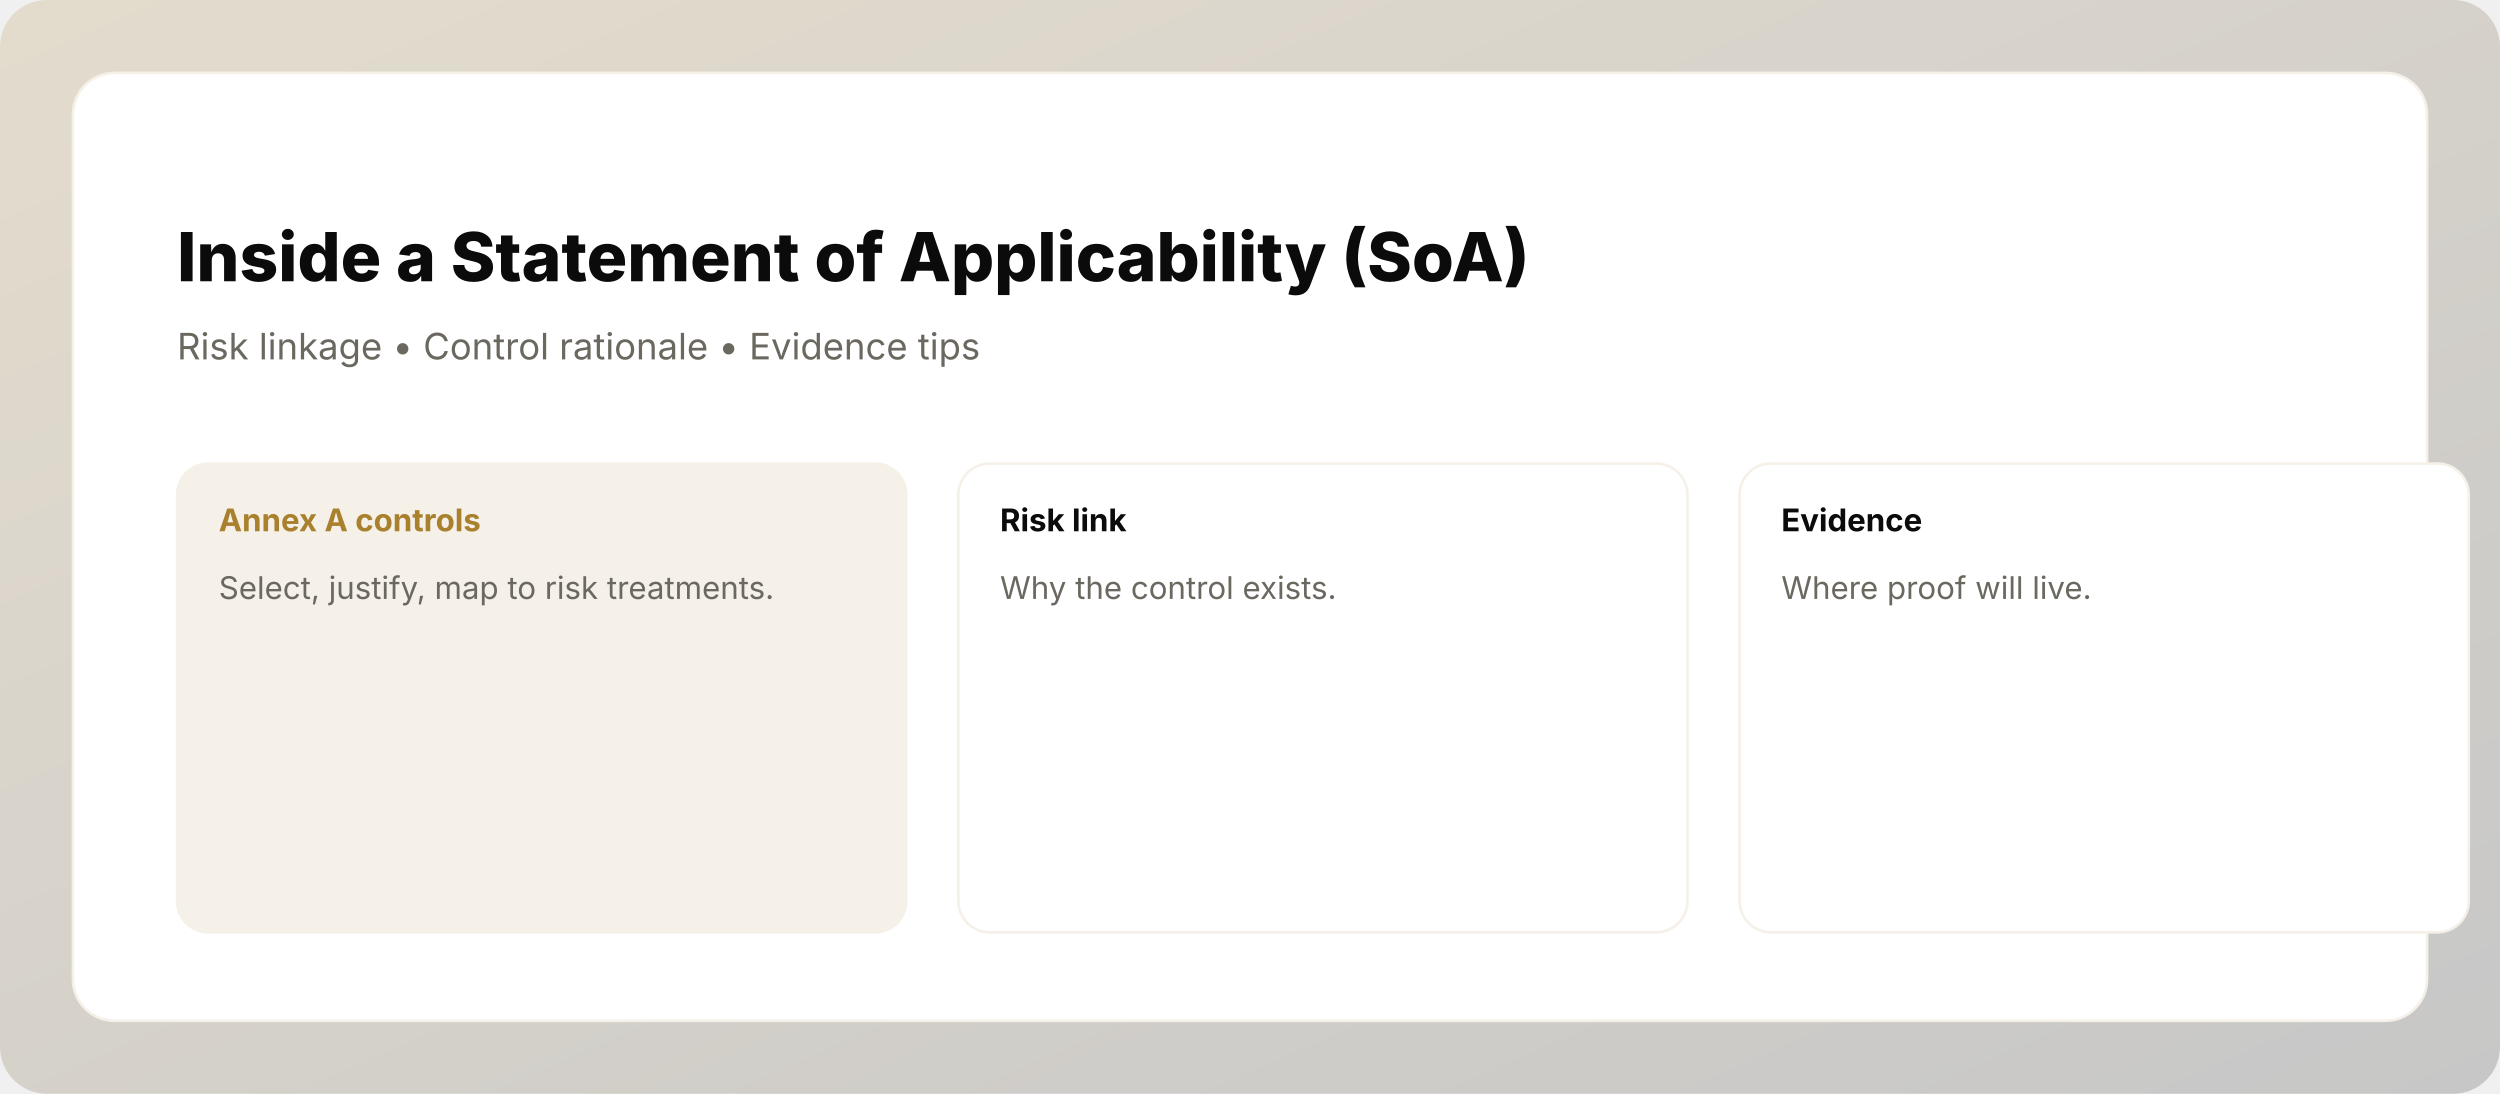
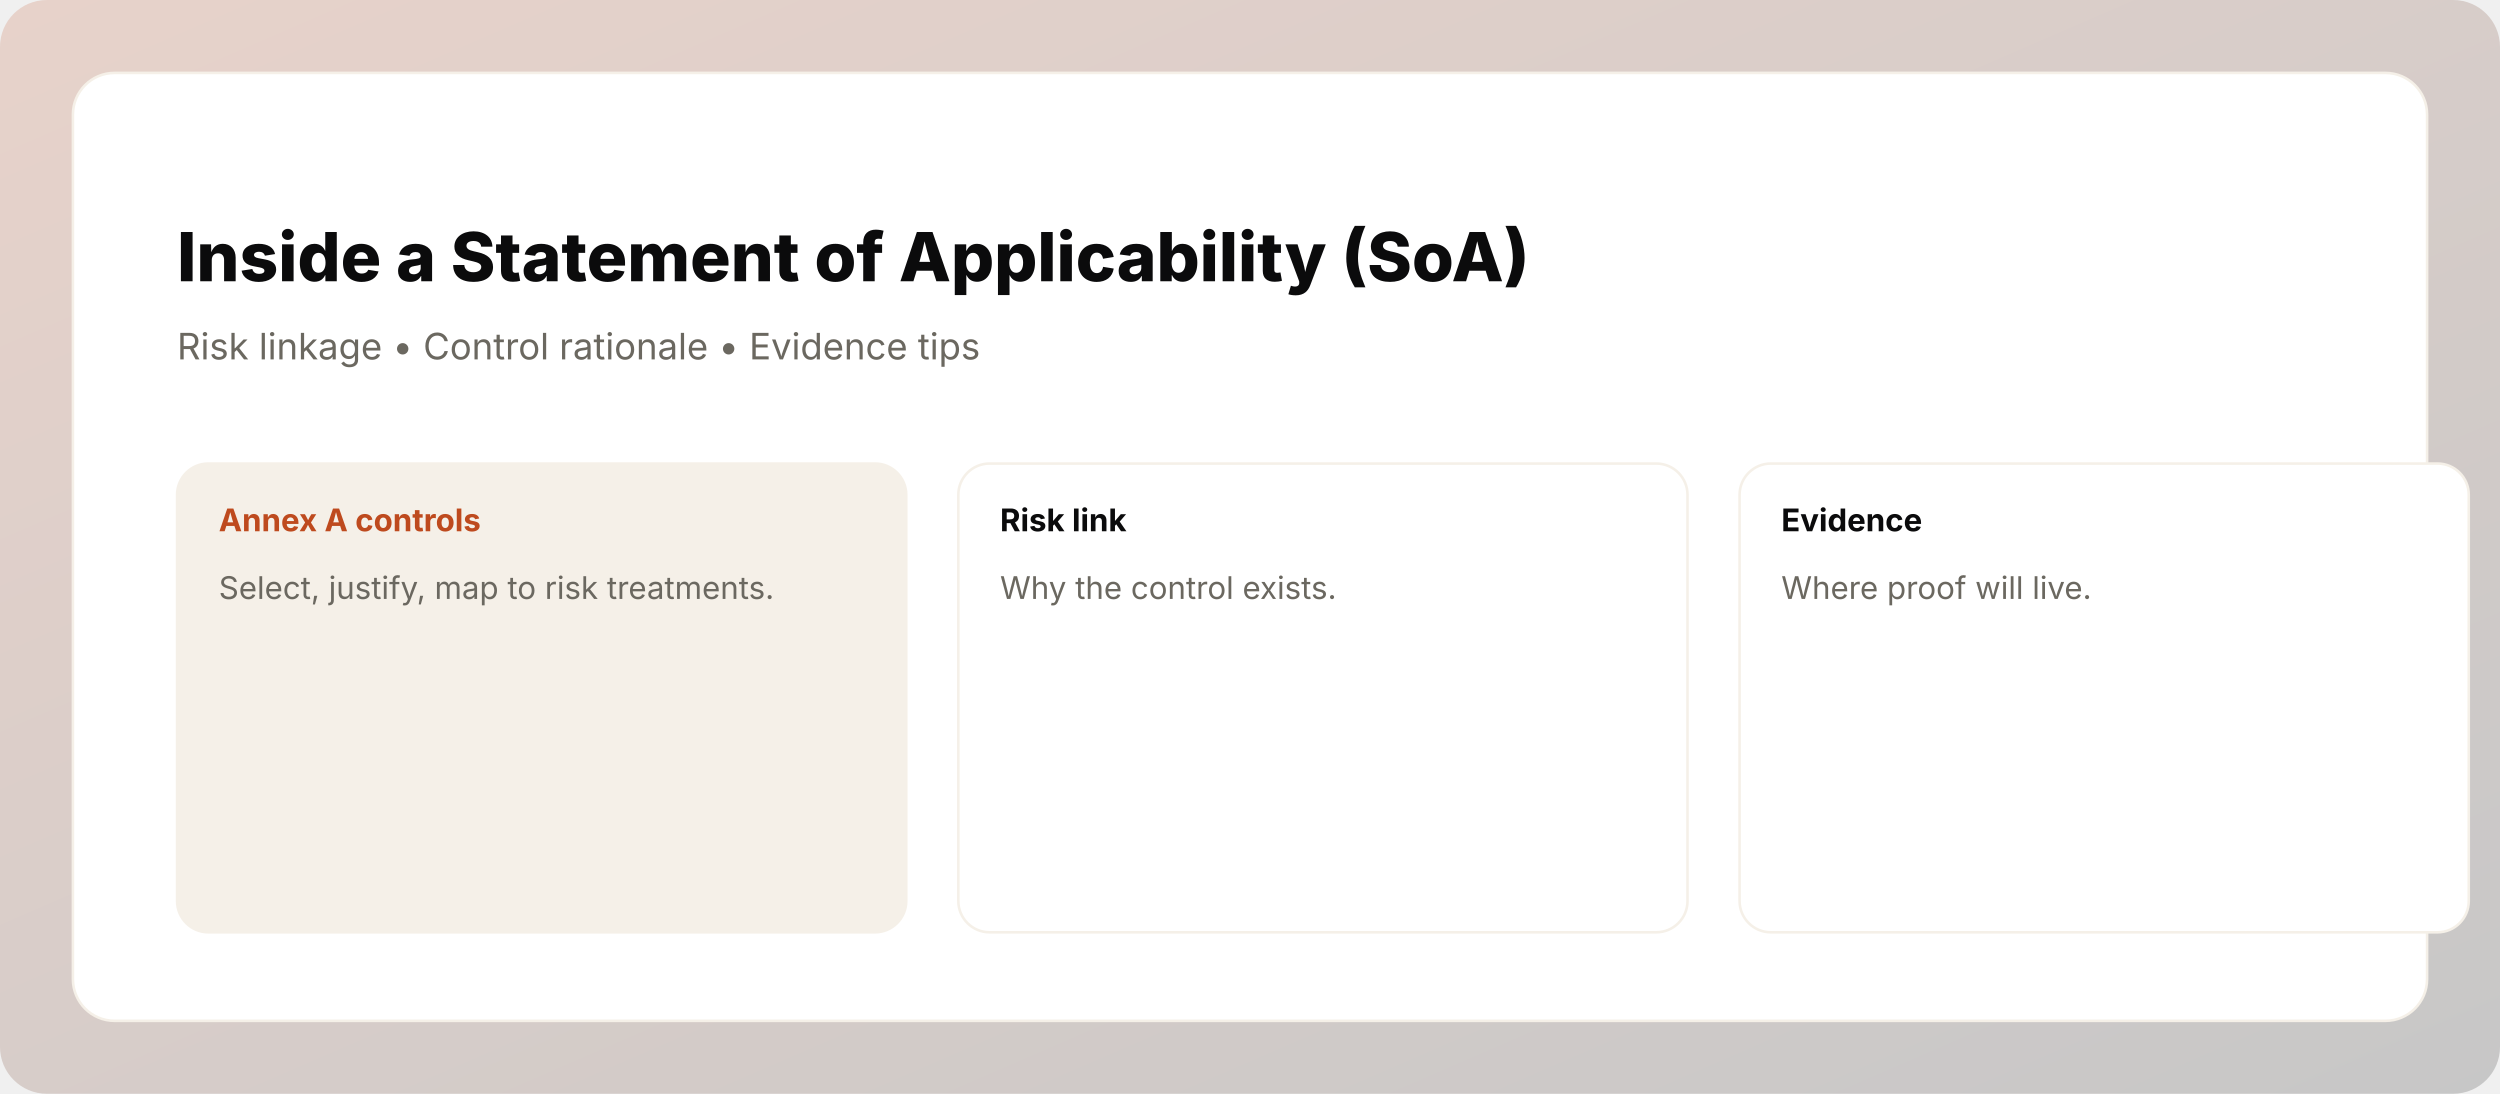
<svg xmlns="http://www.w3.org/2000/svg" viewBox="0 0 960 420">
  <defs>
    <linearGradient id="g" x1="0" y="0" x2="1" y2="1">
-       <stop offset="0" stop-color="#A9812E" stop-opacity=".18" />
+       <stop offset="0" stop-color="#BE4A1E" stop-opacity=".18" />
      <stop offset="1" stop-color="#0B0B0C" stop-opacity=".18" />
    </linearGradient>
  </defs>
  <rect width="960" height="420" rx="18" fill="url(#g)" />
  <g transform="translate(28,28)">
    <rect width="904" height="364" rx="16" fill="#fff" stroke="#F5F0E8" />
    <text x="40" y="80" font-family="Inter, Segoe UI, system-ui" font-size="26" font-weight="800" fill="#0B0B0C">
      Inside a Statement of Applicability (SoA)
    </text>
    <text x="40" y="110" font-family="Inter, Segoe UI, system-ui" font-size="14" fill="#6B6860">
      Risk linkage • Control rationale • Evidence tips
    </text>
    <g transform="translate(40,150)" font-family="Inter, Segoe UI, system-ui" font-size="12">
      <rect width="280" height="180" rx="12" fill="#F5F0E8" stroke="#F5F0E8" />
-       <text x="16" y="26" fill="#A9812E" font-weight="700">Annex A controls</text>
+       <text x="16" y="26" fill="#BE4A1E" font-weight="700">Annex A controls</text>
      <text x="16" y="52" fill="#6B6860">Select, justify, map to risk treatments.</text>
    </g>
    <g transform="translate(340,150)">
      <rect width="280" height="180" rx="12" fill="#fff" stroke="#F5F0E8" />
      <text x="16" y="26" font-family="Inter, Segoe UI, system-ui" font-size="12" fill="#0B0B0C" font-weight="700">Risk link</text>
      <text x="16" y="52" font-family="Inter, Segoe UI, system-ui" font-size="12" fill="#6B6860">Why the control exists.</text>
    </g>
    <g transform="translate(640,150)">
      <rect width="280" height="180" rx="12" fill="#fff" stroke="#F5F0E8" />
      <text x="16" y="26" font-family="Inter, Segoe UI, system-ui" font-size="12" fill="#0B0B0C" font-weight="700">Evidence</text>
      <text x="16" y="52" font-family="Inter, Segoe UI, system-ui" font-size="12" fill="#6B6860">Where proof will live.</text>
    </g>
  </g>
</svg>
